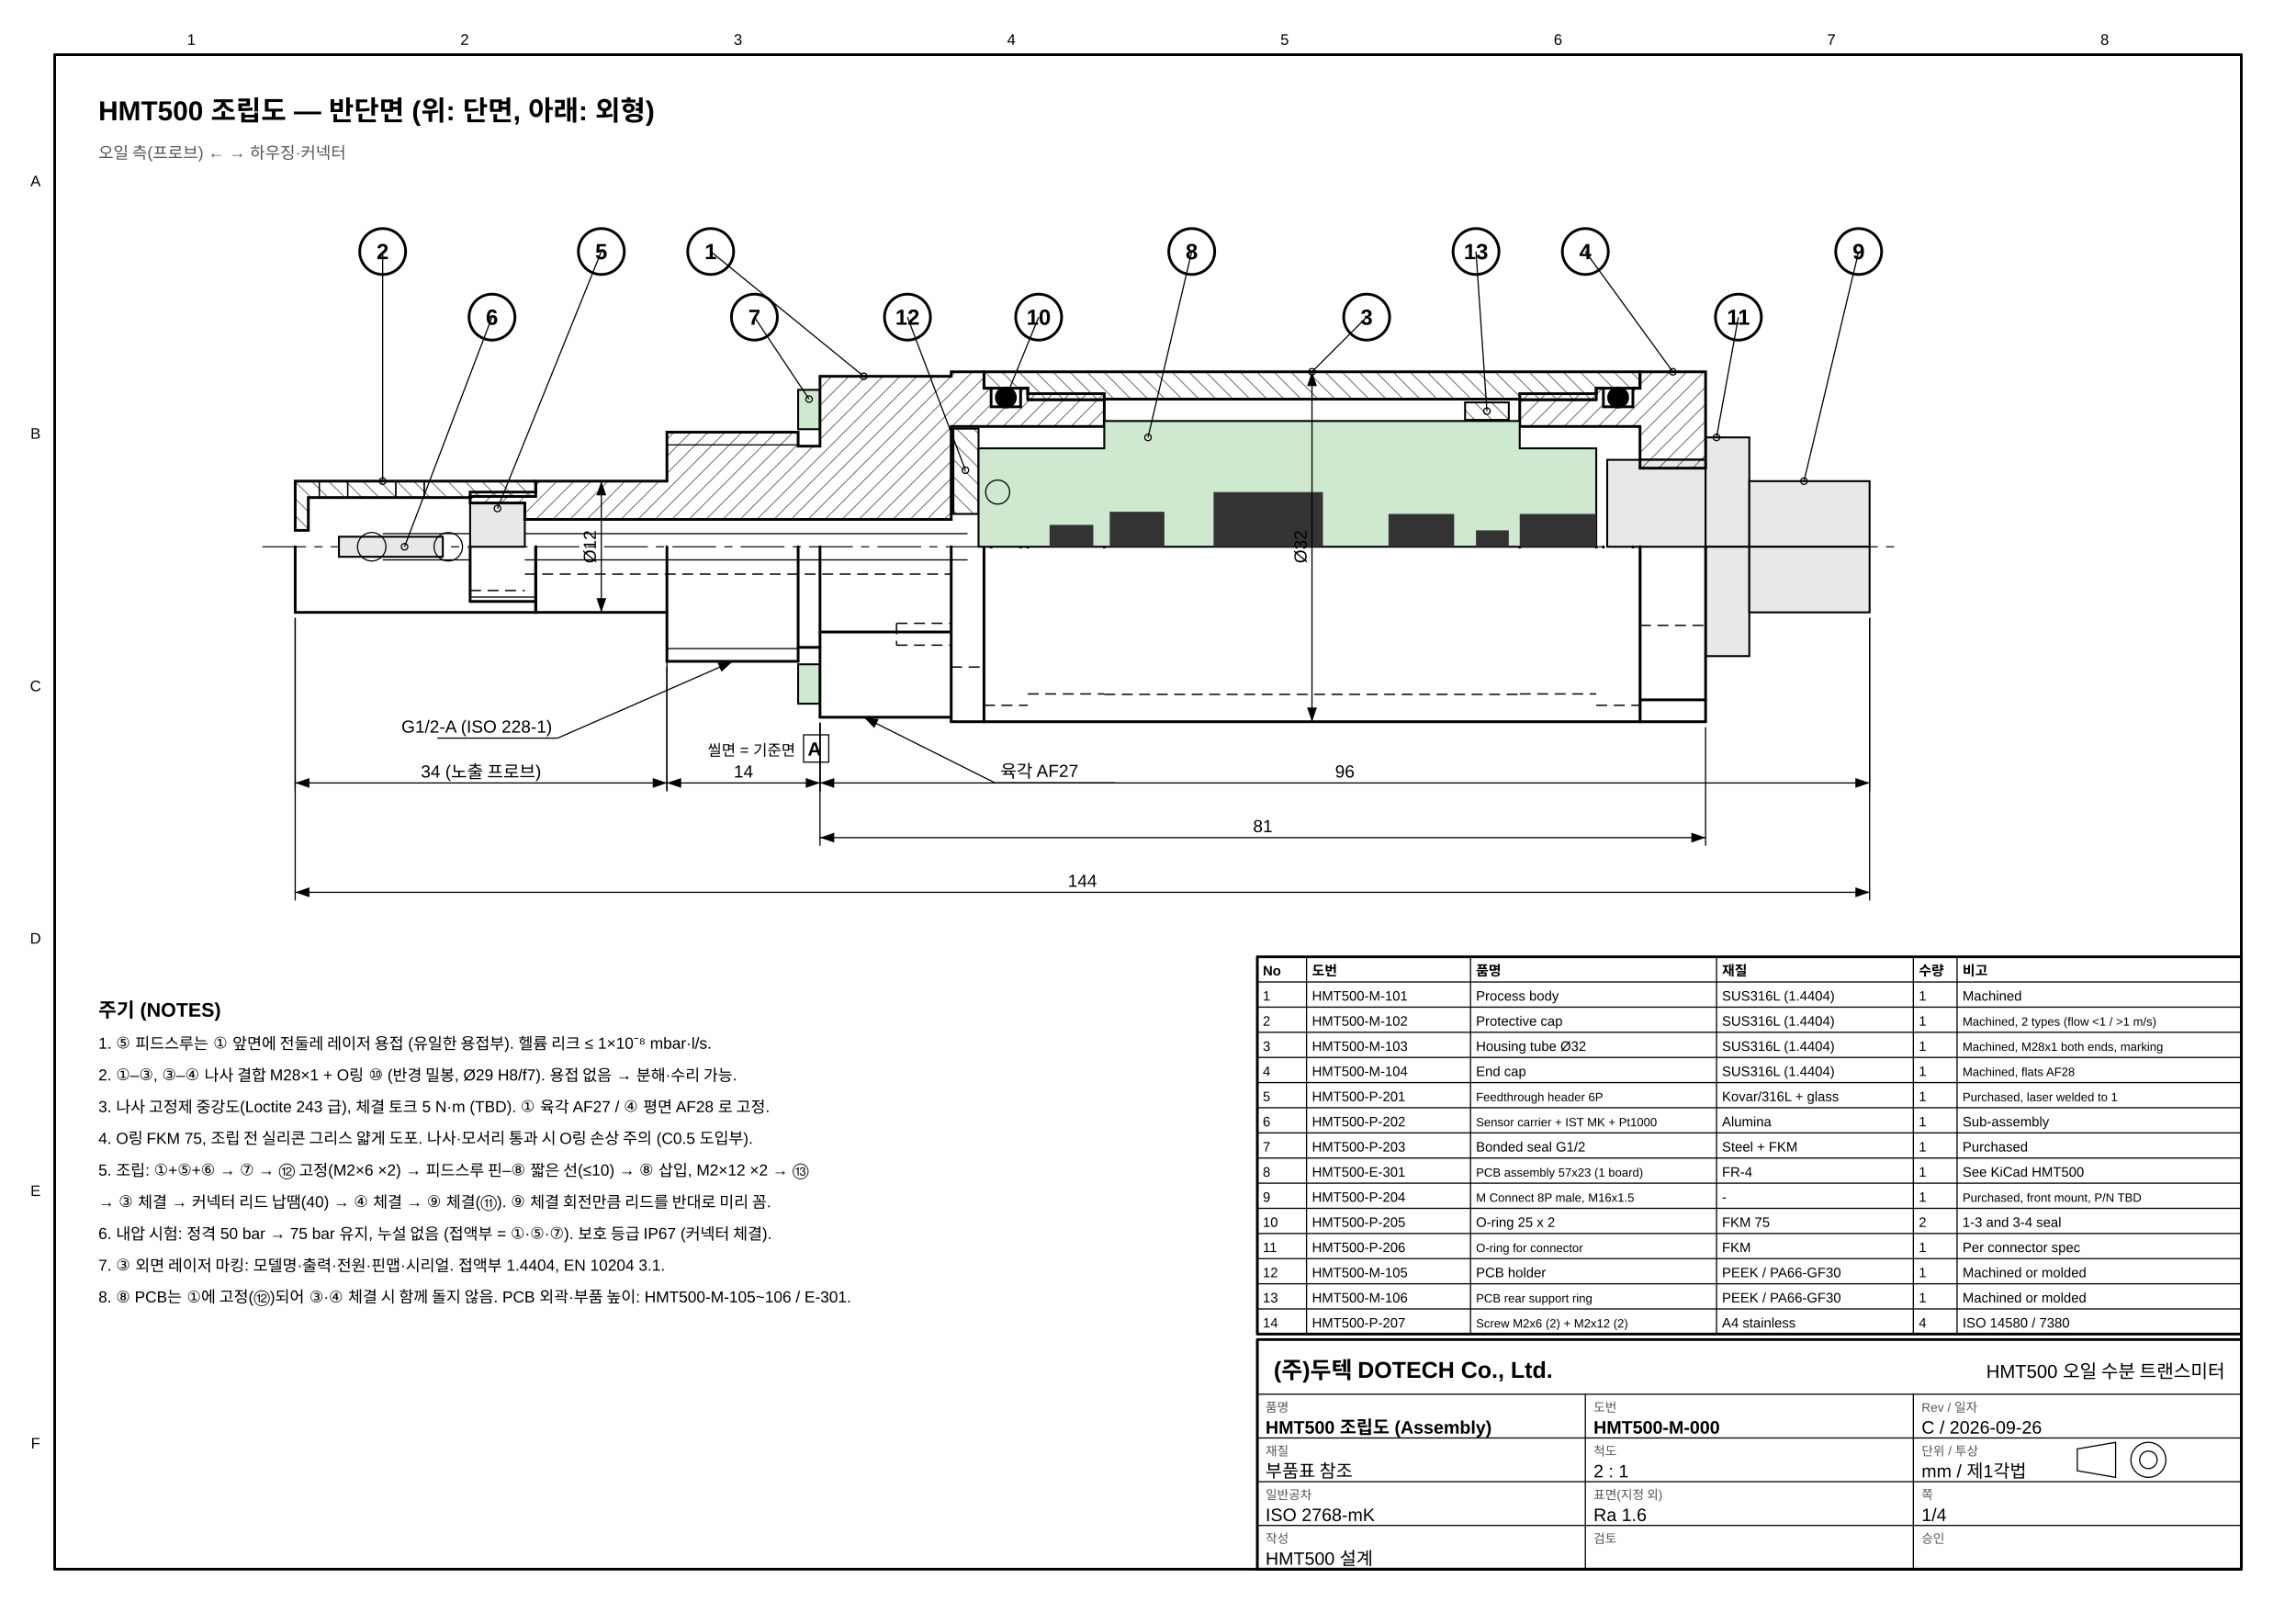
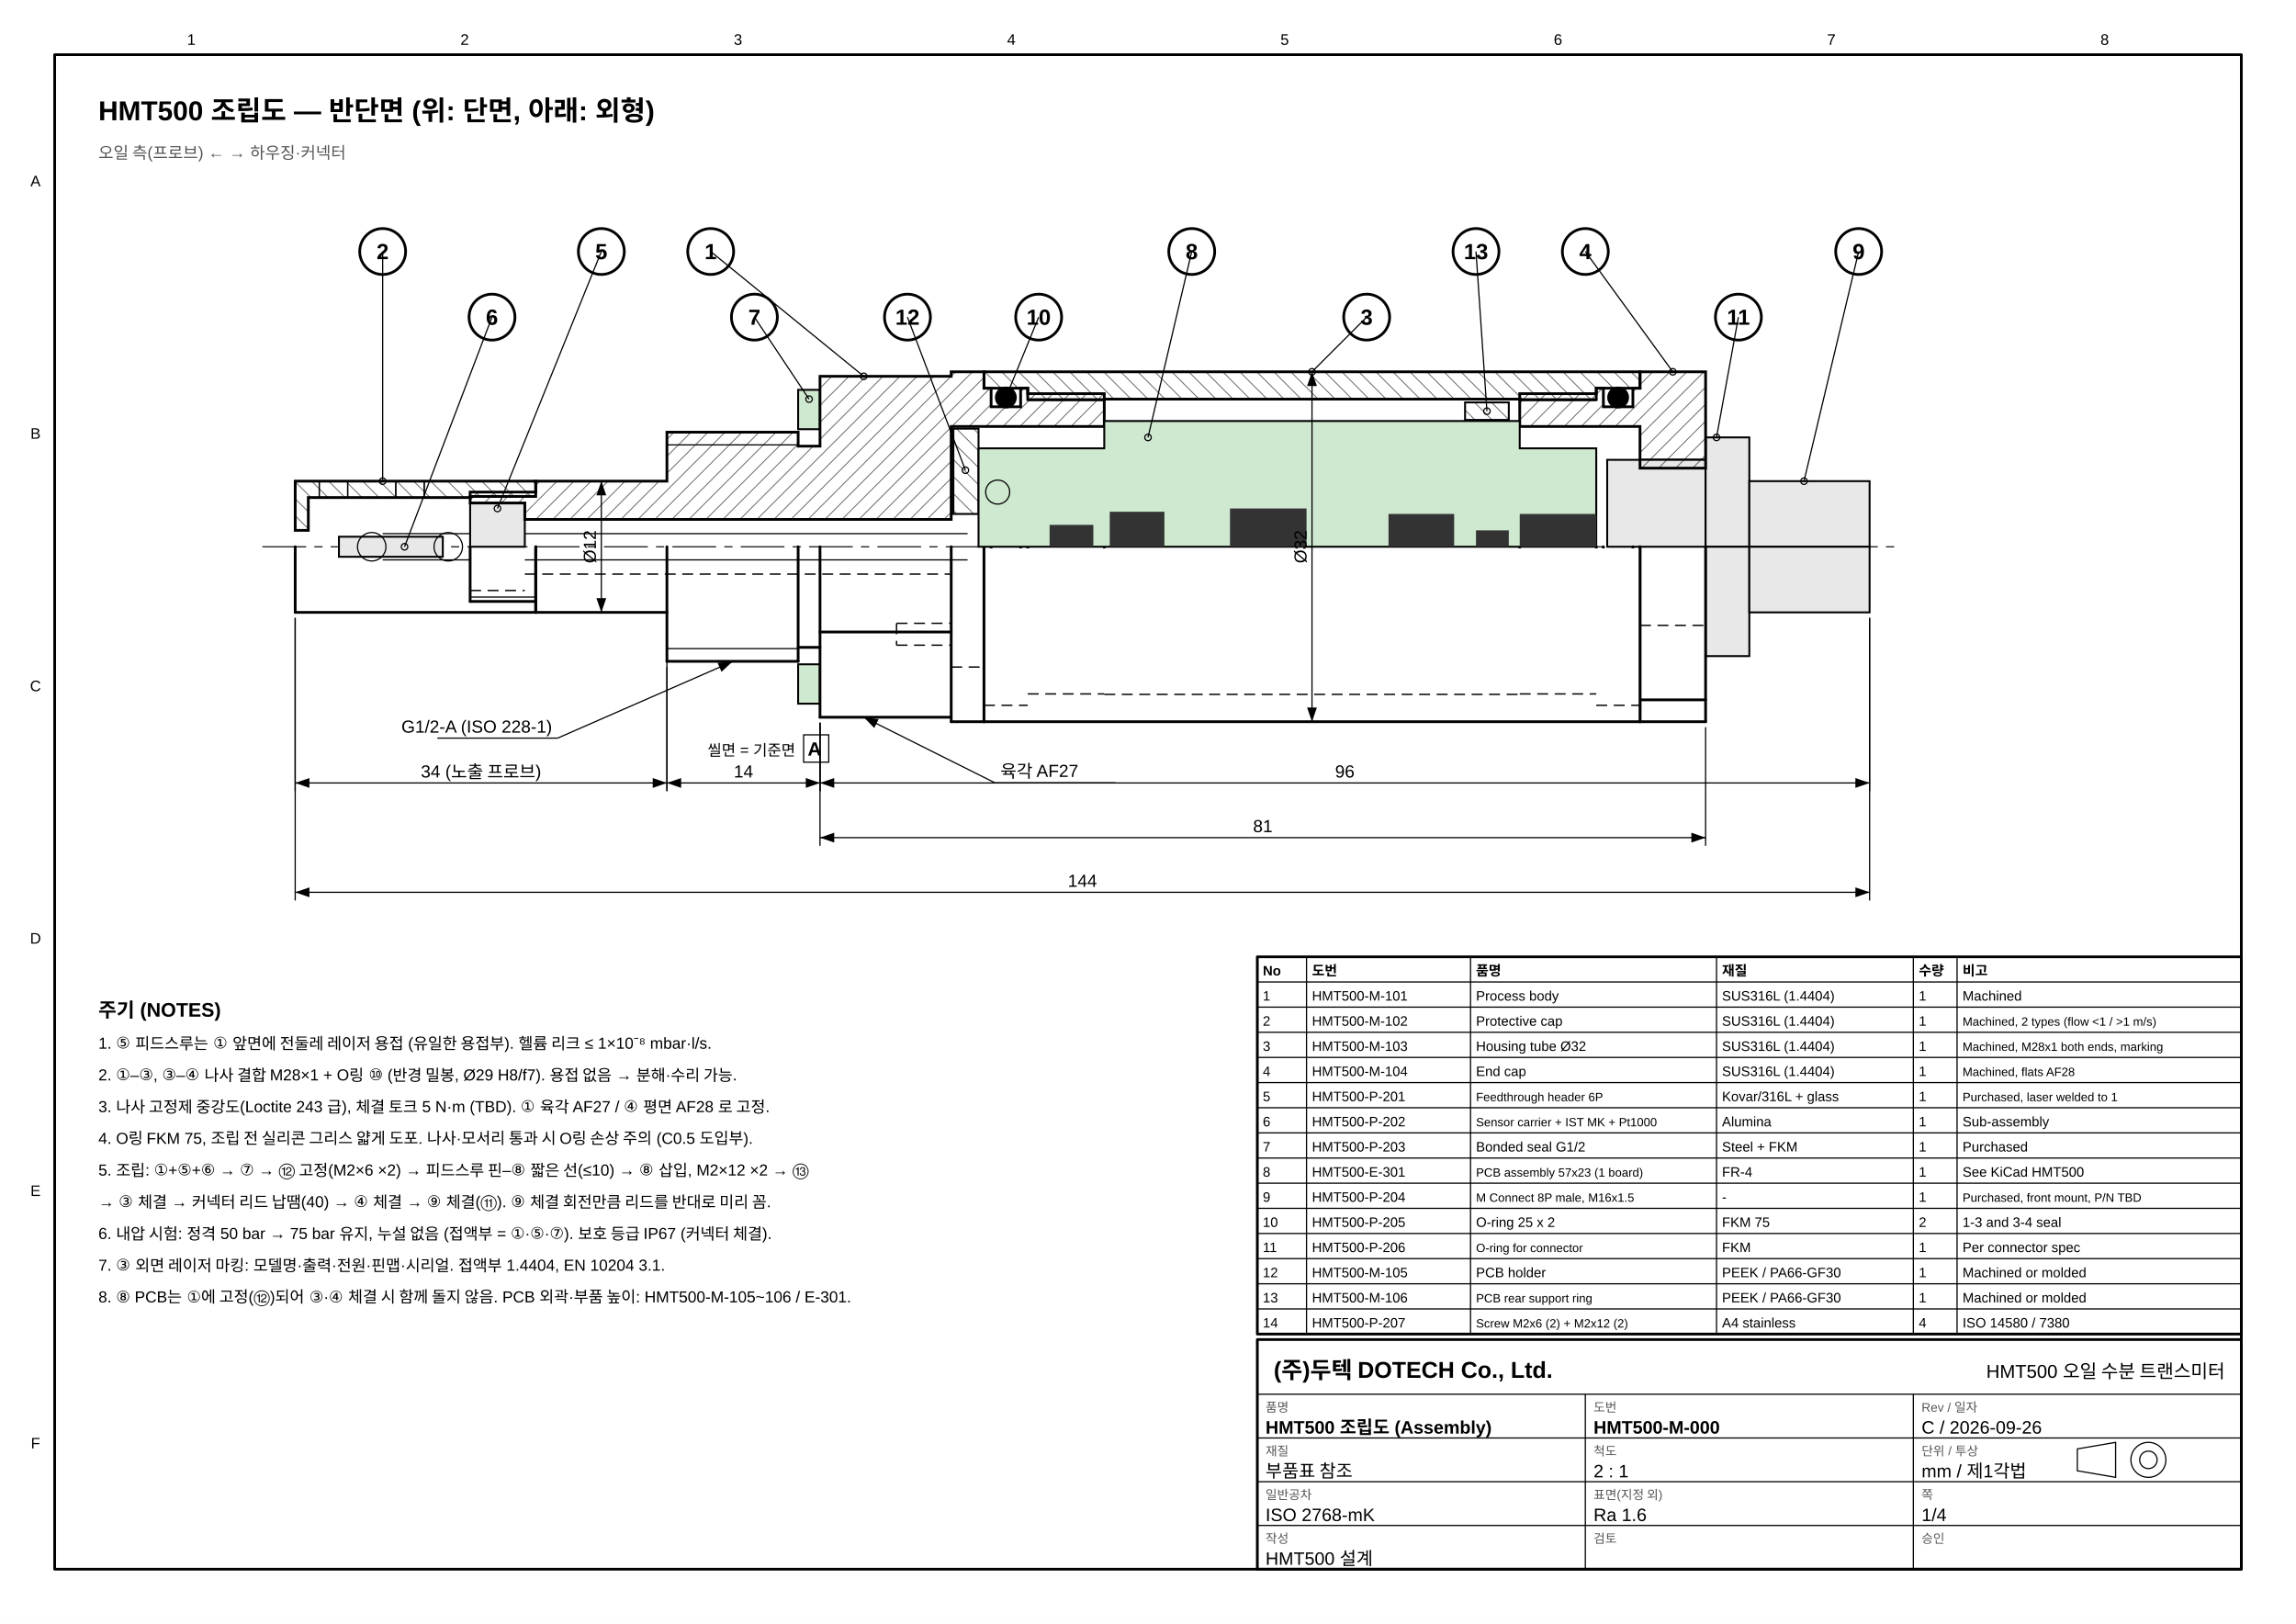
<svg xmlns="http://www.w3.org/2000/svg" width="420.0mm" height="297.0mm" viewBox="0 0 420.0 297.0">
  <rect width="420.0" height="297.0" fill="#fff" />
  <style>
 .thick{stroke:#000;stroke-width:0.5;fill:none;stroke-linecap:round;stroke-linejoin:round}
 .thin{stroke:#000;stroke-width:0.22;fill:none}
 .center{stroke:#000;stroke-width:0.2;stroke-dasharray:8 1.5 1.5 1.5;fill:none}
 .hidden{stroke:#000;stroke-width:0.25;stroke-dasharray:2 1.2;fill:none}
 .hatchfill{stroke:#000;stroke-width:0.5;fill:url(#hatch)}
 .hatchfill2{stroke:#000;stroke-width:0.5;fill:url(#hatch2)}
 .part2{stroke:#000;stroke-width:0.35;fill:url(#hatch2)}
 .buy{stroke:#000;stroke-width:0.35;fill:#e8e8e8}
 .green{stroke:#000;stroke-width:0.35;fill:#cfe8d0}
 .arrow{fill:#000;stroke:none}
 .t{font-family:'Noto Sans KR','NanumGothic','Malgun Gothic',Arial,sans-serif;fill:#000}
 .muted{fill:#555}
</style>
  <defs>
    <pattern id="hatch" width="2.2" height="2.2" patternUnits="userSpaceOnUse" patternTransform="rotate(45)">
      <line x1="0" y1="0" x2="0" y2="2.2" stroke="#000" stroke-width="0.18" />
    </pattern>
    <pattern id="hatch2" width="2.2" height="2.2" patternUnits="userSpaceOnUse" patternTransform="rotate(-45)">
      <line x1="0" y1="0" x2="0" y2="2.2" stroke="#000" stroke-width="0.18" />
    </pattern>
  </defs>
  <line x1="48.000" y1="100.000" x2="348.000" y2="100.000" class="center" />
  <rect x="146.000" y="71.300" width="4.000" height="7.200" class="green" />
  <rect x="146.000" y="121.500" width="4.000" height="7.200" class="green" />
  <rect x="86.000" y="92.000" width="10.000" height="8.000" class="buy" />
  <rect x="62.000" y="98.165" width="19.000" height="3.670" class="buy" />
  <line x1="70.000" y1="97.600" x2="86.000" y2="97.600" class="thin" />
  <line x1="96.000" y1="97.600" x2="177.000" y2="97.600" class="thin" />
  <line x1="70.000" y1="102.400" x2="86.000" y2="102.400" class="thin" />
  <line x1="96.000" y1="102.400" x2="177.000" y2="102.400" class="thin" />
  <rect x="294.000" y="84.100" width="18.000" height="15.900" class="buy" />
  <rect x="312.000" y="80.000" width="8.000" height="20.000" class="buy" />
  <rect x="312.000" y="100.000" width="8.000" height="20.000" class="buy" />
  <rect x="320.000" y="88.000" width="22.000" height="12.000" class="buy" />
  <rect x="320.000" y="100.000" width="22.000" height="12.000" class="buy" />
  <polygon points="86.000,90.000 98.000,90.000 98.000,88.000 122.000,88.000 122.000,79.045 146.000,79.045 146.000,81.600 150.000,81.600 150.000,68.823 174.000,68.823 174.000,68.000 180.000,68.000 180.000,71.000 181.300,71.000 181.300,74.400 186.700,74.400 186.700,71.000 188.000,71.000 188.000,72.000 202.000,72.000 202.000,78.000 174.000,78.000 174.000,95.000 96.000,95.000 96.000,92.000 86.000,92.000" class="hatchfill" />
  <line x1="86.000" y1="110.000" x2="98.000" y2="110.000" class="thick" />
  <line x1="86.000" y1="100.000" x2="86.000" y2="110.000" class="thick" />
  <line x1="98.000" y1="112.000" x2="122.000" y2="112.000" class="thick" />
  <line x1="98.000" y1="100.000" x2="98.000" y2="112.000" class="thick" />
  <line x1="122.000" y1="120.955" x2="146.000" y2="120.955" class="thick" />
  <line x1="122.000" y1="100.000" x2="122.000" y2="120.955" class="thick" />
  <line x1="146.000" y1="118.400" x2="150.000" y2="118.400" class="thick" />
  <line x1="146.000" y1="100.000" x2="146.000" y2="120.955" class="thick" />
  <line x1="150.000" y1="131.177" x2="174.000" y2="131.177" class="thick" />
  <line x1="150.000" y1="100.000" x2="150.000" y2="131.177" class="thick" />
  <line x1="174.000" y1="132.000" x2="180.000" y2="132.000" class="thick" />
  <line x1="174.000" y1="100.000" x2="174.000" y2="132.000" class="thick" />
  <line x1="180.000" y1="129.000" x2="181.300" y2="129.000" class="thick" />
  <line x1="180.000" y1="100.000" x2="180.000" y2="132.000" class="thick" />
  <line x1="181.300" y1="125.600" x2="186.700" y2="125.600" class="thick" />
  <line x1="181.300" y1="100.000" x2="181.300" y2="129.000" class="thick" />
  <line x1="186.700" y1="129.000" x2="188.000" y2="129.000" class="thick" />
  <line x1="186.700" y1="100.000" x2="186.700" y2="129.000" class="thick" />
  <line x1="188.000" y1="128.000" x2="202.000" y2="128.000" class="thick" />
  <line x1="188.000" y1="100.000" x2="188.000" y2="129.000" class="thick" />
  <line x1="202.000" y1="100.000" x2="202.000" y2="128.000" class="thick" />
  <line x1="150.000" y1="115.588" x2="174.000" y2="115.588" class="thick" />
  <line x1="122.000" y1="118.631" x2="146.000" y2="118.631" class="thin" />
  <line x1="122.000" y1="81.369" x2="146.000" y2="81.369" class="thin" />
  <line x1="86.000" y1="109.200" x2="98.000" y2="109.200" class="thin" />
  <line x1="86.000" y1="90.800" x2="98.000" y2="90.800" class="thin" />
  <line x1="188.000" y1="126.757" x2="202.000" y2="126.757" class="thin" />
  <line x1="188.000" y1="73.243" x2="202.000" y2="73.243" class="thin" />
  <line x1="86.000" y1="108.000" x2="96.000" y2="108.000" class="hidden" />
  <line x1="96.000" y1="105.000" x2="174.000" y2="105.000" class="hidden" />
  <line x1="174.000" y1="122.000" x2="202.000" y2="122.000" class="hidden" />
  <line x1="164.000" y1="114.000" x2="174.000" y2="114.000" class="hidden" />
  <line x1="164.000" y1="118.000" x2="174.000" y2="118.000" class="hidden" />
  <line x1="164.000" y1="114.000" x2="164.000" y2="118.000" class="hidden" />
  <polygon points="54.000,88.000 98.000,88.000 98.000,90.800 86.000,90.800 86.000,91.000 56.400,91.000 56.400,97.000 54.000,97.000" class="hatchfill2" />
  <line x1="54.000" y1="112.000" x2="98.000" y2="112.000" class="thick" />
  <line x1="54.000" y1="100.000" x2="54.000" y2="112.000" class="thick" />
  <line x1="98.000" y1="100.000" x2="98.000" y2="112.000" class="thick" />
  <line x1="86.000" y1="90.000" x2="98.000" y2="90.000" class="thin" />
  <rect x="58.400" y="88.000" width="5.200" height="3.000" fill="#fff" class="thin" />
  <rect x="58.400" y="88.000" width="5.200" height="3.000" fill="#fff" class="thin" />
  <circle cx="68.000" cy="100.000" r="2.600" class="thin" fill="none" />
  <rect x="72.400" y="88.000" width="5.200" height="3.000" fill="#fff" class="thin" />
  <rect x="72.400" y="88.000" width="5.200" height="3.000" fill="#fff" class="thin" />
  <circle cx="82.000" cy="100.000" r="2.600" class="thin" fill="none" />
  <polygon points="278.000,72.000 292.000,72.000 292.000,71.000 293.300,71.000 293.300,74.400 298.700,74.400 298.700,71.000 300.000,71.000 300.000,68.000 312.000,68.000 312.000,85.624 300.000,85.624 300.000,78.000 278.000,78.000" class="hatchfill" />
  <line x1="278.000" y1="128.000" x2="292.000" y2="128.000" class="thick" />
  <line x1="278.000" y1="100.000" x2="278.000" y2="128.000" class="thick" />
  <line x1="292.000" y1="129.000" x2="293.300" y2="129.000" class="thick" />
  <line x1="292.000" y1="100.000" x2="292.000" y2="129.000" class="thick" />
  <line x1="293.300" y1="125.600" x2="298.700" y2="125.600" class="thick" />
  <line x1="293.300" y1="100.000" x2="293.300" y2="129.000" class="thick" />
  <line x1="298.700" y1="129.000" x2="300.000" y2="129.000" class="thick" />
  <line x1="298.700" y1="100.000" x2="298.700" y2="129.000" class="thick" />
  <line x1="300.000" y1="132.000" x2="312.000" y2="132.000" class="thick" />
  <line x1="300.000" y1="100.000" x2="300.000" y2="132.000" class="thick" />
  <line x1="312.000" y1="100.000" x2="312.000" y2="132.000" class="thick" />
  <line x1="278.000" y1="126.757" x2="292.000" y2="126.757" class="thin" />
  <line x1="278.000" y1="73.243" x2="292.000" y2="73.243" class="thin" />
  <line x1="300.000" y1="84.000" x2="312.000" y2="84.000" class="thin" />
  <line x1="300.000" y1="128.000" x2="312.000" y2="128.000" class="thick" />
  <line x1="278.000" y1="122.000" x2="300.000" y2="122.000" class="hidden" />
  <line x1="300.000" y1="114.376" x2="312.000" y2="114.376" class="hidden" />
  <rect x="180.000" y="100.300" width="120.000" height="32.000" fill="#fff" stroke="none" />
  <polygon points="180.000,68.000 300.000,68.000 300.000,71.000 292.000,71.000 292.000,73.083 278.000,73.083 278.000,73.000 202.000,73.000 202.000,73.083 188.000,73.083 188.000,71.000 180.000,71.000" class="hatchfill2" />
  <line x1="180.000" y1="132.000" x2="300.000" y2="132.000" class="thick" />
  <line x1="180.000" y1="100.000" x2="180.000" y2="132.000" class="thick" />
  <line x1="300.000" y1="100.000" x2="300.000" y2="132.000" class="thick" />
  <line x1="188.000" y1="72.000" x2="202.000" y2="72.000" class="thin" />
  <line x1="278.000" y1="72.000" x2="292.000" y2="72.000" class="thin" />
  <line x1="180.000" y1="129.000" x2="188.000" y2="129.000" class="hidden" />
  <line x1="188.000" y1="126.917" x2="202.000" y2="126.917" class="hidden" />
  <line x1="202.000" y1="127.000" x2="278.000" y2="127.000" class="hidden" />
  <line x1="278.000" y1="126.917" x2="292.000" y2="126.917" class="hidden" />
  <line x1="292.000" y1="129.000" x2="300.000" y2="129.000" class="hidden" />
  <circle cx="184.000" cy="72.700" r="2.000" style="fill:#000;stroke:none" />
  <circle cx="296.000" cy="72.700" r="2.000" style="fill:#000;stroke:none" />
  <polygon points="174.400,78.400 179.000,78.400 179.000,94.000 174.400,94.000" class="part2" />
  <polygon points="268.000,73.600 276.000,73.600 276.000,76.800 268.000,76.800" class="part2" />
  <polygon points="179.000,100.000 179.000,82.000 202.000,82.000 202.000,77.000 278.000,77.000 278.000,82.000 292.000,82.000 292.000,100.000" class="green" />
  <rect x="192.000" y="96.000" width="8.000" height="4.000" fill="#333" stroke="none" />
  <rect x="203.000" y="93.600" width="10.000" height="6.400" fill="#333" stroke="none" />
-   <rect x="222.000" y="90.000" width="20.000" height="10.000" fill="#333" stroke="none" />
+   <rect x="225.000" y="93.000" width="14.000" height="7.000" fill="#333" stroke="none" />
  <rect x="254.000" y="94.000" width="12.000" height="6.000" fill="#333" stroke="none" />
  <rect x="270.000" y="97.000" width="6.000" height="3.000" fill="#333" stroke="none" />
  <rect x="278.000" y="94.000" width="14.000" height="6.000" fill="#333" stroke="none" />
  <circle cx="182.500" cy="90.000" r="2.200" class="thin" fill="#fff" />
  <line x1="70.000" y1="88.000" x2="70.000" y2="46.000" class="thin" />
  <circle cx="70.000" cy="88.000" r="0.600" class="thin" fill="#000" />
  <circle cx="70.000" cy="46.000" r="4.200" class="thick" fill="#fff" />
  <text x="70.000" y="47.400" font-size="4.0" text-anchor="middle" font-weight="700" class="t ">2</text>
  <line x1="74.000" y1="100.000" x2="90.000" y2="58.000" class="thin" />
  <circle cx="74.000" cy="100.000" r="0.600" class="thin" fill="#000" />
  <circle cx="90.000" cy="58.000" r="4.200" class="thick" fill="#fff" />
  <text x="90.000" y="59.400" font-size="4.0" text-anchor="middle" font-weight="700" class="t ">6</text>
  <line x1="91.000" y1="93.000" x2="110.000" y2="46.000" class="thin" />
  <circle cx="91.000" cy="93.000" r="0.600" class="thin" fill="#000" />
  <circle cx="110.000" cy="46.000" r="4.200" class="thick" fill="#fff" />
  <text x="110.000" y="47.400" font-size="4.0" text-anchor="middle" font-weight="700" class="t ">5</text>
  <line x1="148.000" y1="73.000" x2="138.000" y2="58.000" class="thin" />
  <circle cx="148.000" cy="73.000" r="0.600" class="thin" fill="#000" />
  <circle cx="138.000" cy="58.000" r="4.200" class="thick" fill="#fff" />
  <text x="138.000" y="59.400" font-size="4.0" text-anchor="middle" font-weight="700" class="t ">7</text>
  <line x1="158.000" y1="68.823" x2="130.000" y2="46.000" class="thin" />
  <circle cx="158.000" cy="68.823" r="0.600" class="thin" fill="#000" />
  <circle cx="130.000" cy="46.000" r="4.200" class="thick" fill="#fff" />
  <text x="130.000" y="47.400" font-size="4.0" text-anchor="middle" font-weight="700" class="t ">1</text>
  <line x1="184.000" y1="72.700" x2="190.000" y2="58.000" class="thin" />
  <circle cx="184.000" cy="72.700" r="0.600" class="thin" fill="#000" />
  <circle cx="190.000" cy="58.000" r="4.200" class="thick" fill="#fff" />
  <text x="190.000" y="59.400" font-size="4.0" text-anchor="middle" font-weight="700" class="t ">10</text>
  <line x1="176.600" y1="86.000" x2="166.000" y2="58.000" class="thin" />
  <circle cx="176.600" cy="86.000" r="0.600" class="thin" fill="#000" />
  <circle cx="166.000" cy="58.000" r="4.200" class="thick" fill="#fff" />
  <text x="166.000" y="59.400" font-size="4.0" text-anchor="middle" font-weight="700" class="t ">12</text>
  <line x1="210.000" y1="80.000" x2="218.000" y2="46.000" class="thin" />
  <circle cx="210.000" cy="80.000" r="0.600" class="thin" fill="#000" />
  <circle cx="218.000" cy="46.000" r="4.200" class="thick" fill="#fff" />
  <text x="218.000" y="47.400" font-size="4.0" text-anchor="middle" font-weight="700" class="t ">8</text>
  <line x1="240.000" y1="68.000" x2="250.000" y2="58.000" class="thin" />
  <circle cx="240.000" cy="68.000" r="0.600" class="thin" fill="#000" />
  <circle cx="250.000" cy="58.000" r="4.200" class="thick" fill="#fff" />
  <text x="250.000" y="59.400" font-size="4.0" text-anchor="middle" font-weight="700" class="t ">3</text>
  <line x1="272.000" y1="75.200" x2="270.000" y2="46.000" class="thin" />
  <circle cx="272.000" cy="75.200" r="0.600" class="thin" fill="#000" />
  <circle cx="270.000" cy="46.000" r="4.200" class="thick" fill="#fff" />
  <text x="270.000" y="47.400" font-size="4.0" text-anchor="middle" font-weight="700" class="t ">13</text>
  <line x1="306.000" y1="68.000" x2="290.000" y2="46.000" class="thin" />
  <circle cx="306.000" cy="68.000" r="0.600" class="thin" fill="#000" />
  <circle cx="290.000" cy="46.000" r="4.200" class="thick" fill="#fff" />
  <text x="290.000" y="47.400" font-size="4.0" text-anchor="middle" font-weight="700" class="t ">4</text>
  <line x1="314.000" y1="80.000" x2="318.000" y2="58.000" class="thin" />
  <circle cx="314.000" cy="80.000" r="0.600" class="thin" fill="#000" />
  <circle cx="318.000" cy="58.000" r="4.200" class="thick" fill="#fff" />
  <text x="318.000" y="59.400" font-size="4.0" text-anchor="middle" font-weight="700" class="t ">11</text>
  <line x1="330.000" y1="88.000" x2="340.000" y2="46.000" class="thin" />
  <circle cx="330.000" cy="88.000" r="0.600" class="thin" fill="#000" />
  <circle cx="340.000" cy="46.000" r="4.200" class="thick" fill="#fff" />
  <text x="340.000" y="47.400" font-size="4.0" text-anchor="middle" font-weight="700" class="t ">9</text>
  <line x1="54.000" y1="113.000" x2="54.000" y2="164.700" class="thin" />
  <line x1="342.000" y1="113.000" x2="342.000" y2="164.700" class="thin" />
  <line x1="54.000" y1="163.200" x2="342.000" y2="163.200" class="thin" />
  <polygon points="54.000,163.200 56.600,162.300 56.600,164.100" class="arrow" />
  <polygon points="342.000,163.200 339.400,164.100 339.400,162.300" class="arrow" />
  <text x="198.000" y="162.200" font-size="3.2" text-anchor="middle" class="t ">144</text>
  <line x1="54.000" y1="113.000" x2="54.000" y2="144.700" class="thin" />
  <line x1="122.000" y1="113.000" x2="122.000" y2="144.700" class="thin" />
  <line x1="54.000" y1="143.200" x2="122.000" y2="143.200" class="thin" />
  <polygon points="54.000,143.200 56.600,142.300 56.600,144.100" class="arrow" />
  <polygon points="122.000,143.200 119.400,144.100 119.400,142.300" class="arrow" />
  <text x="88.000" y="142.200" font-size="3.2" text-anchor="middle" class="t ">34  (노출 프로브)</text>
  <line x1="122.000" y1="122.000" x2="122.000" y2="144.700" class="thin" />
  <line x1="150.000" y1="132.177" x2="150.000" y2="144.700" class="thin" />
  <line x1="122.000" y1="143.200" x2="150.000" y2="143.200" class="thin" />
  <polygon points="122.000,143.200 124.600,142.300 124.600,144.100" class="arrow" />
  <polygon points="150.000,143.200 147.400,144.100 147.400,142.300" class="arrow" />
  <text x="136.000" y="142.200" font-size="3.2" text-anchor="middle" class="t ">14</text>
  <line x1="150.000" y1="132.177" x2="150.000" y2="154.700" class="thin" />
  <line x1="312.000" y1="133.000" x2="312.000" y2="154.700" class="thin" />
  <line x1="150.000" y1="153.200" x2="312.000" y2="153.200" class="thin" />
  <polygon points="150.000,153.200 152.600,152.300 152.600,154.100" class="arrow" />
  <polygon points="312.000,153.200 309.400,154.100 309.400,152.300" class="arrow" />
  <text x="231.000" y="152.200" font-size="3.2" text-anchor="middle" class="t ">81</text>
  <line x1="150.000" y1="132.177" x2="150.000" y2="144.700" class="thin" />
  <line x1="342.000" y1="113.000" x2="342.000" y2="144.700" class="thin" />
  <line x1="150.000" y1="143.200" x2="342.000" y2="143.200" class="thin" />
  <polygon points="150.000,143.200 152.600,142.300 152.600,144.100" class="arrow" />
  <polygon points="342.000,143.200 339.400,144.100 339.400,142.300" class="arrow" />
  <text x="246.000" y="142.200" font-size="3.2" text-anchor="middle" class="t ">96</text>
  <line x1="239.000" y1="68.000" x2="238.500" y2="68.000" class="thin" />
  <line x1="239.000" y1="132.000" x2="238.500" y2="132.000" class="thin" />
  <line x1="240.000" y1="68.000" x2="240.000" y2="132.000" class="thin" />
  <polygon points="240.000,68.000 240.900,70.600 239.100,70.600" class="arrow" />
  <polygon points="240.000,132.000 239.100,129.400 240.900,129.400" class="arrow" />
  <text x="239.000" y="100.000" font-size="3.2" text-anchor="middle" transform="rotate(-90 239.000 100.000)" class="t ">Ø32</text>
  <line x1="109.000" y1="88.000" x2="108.500" y2="88.000" class="thin" />
  <line x1="109.000" y1="112.000" x2="108.500" y2="112.000" class="thin" />
  <line x1="110.000" y1="88.000" x2="110.000" y2="112.000" class="thin" />
  <polygon points="110.000,88.000 110.900,90.600 109.100,90.600" class="arrow" />
  <polygon points="110.000,112.000 109.100,109.400 110.900,109.400" class="arrow" />
  <text x="109.000" y="100.000" font-size="3.2" text-anchor="middle" transform="rotate(-90 109.000 100.000)" class="t ">Ø12</text>
  <line x1="134.000" y1="121.000" x2="102.000" y2="135.000" class="thin" />
  <polygon points="134.000,121.000 131.979,122.867 131.257,121.218" class="arrow" />
  <line x1="102.000" y1="135.000" x2="80.000" y2="135.000" class="thin" />
  <text x="101.000" y="134.000" font-size="3.2" text-anchor="end" class="t ">G1/2-A (ISO 228-1)</text>
  <line x1="158.000" y1="131.177" x2="182.000" y2="143.177" class="thin" />
  <polygon points="158.000,131.177 160.728,131.535 159.923,133.145" class="arrow" />
  <line x1="182.000" y1="143.177" x2="204.000" y2="143.177" class="thin" />
  <text x="183.000" y="142.177" font-size="3.2" text-anchor="start" class="t ">육각 AF27</text>
  <text x="149.000" y="138.200" font-size="3.5" text-anchor="middle" font-weight="700" class="t ">A</text>
  <rect x="147.00" y="134.40" width="4.6" height="5" class="thin" fill="none" />
  <text x="145.500" y="138.200" font-size="2.8" text-anchor="end" class="t ">씰면 = 기준면</text>
  <rect x="230.0" y="175" width="180" height="69.0" class="thick" fill="#fff" />
  <text x="231.000" y="178.400" font-size="2.5" text-anchor="start" font-weight="700" class="t ">No</text>
  <text x="240.000" y="178.400" font-size="2.5" text-anchor="start" font-weight="700" class="t ">도번</text>
  <line x1="239.000" y1="175.000" x2="239.000" y2="244.000" class="thin" />
  <text x="270.000" y="178.400" font-size="2.5" text-anchor="start" font-weight="700" class="t ">품명</text>
  <line x1="269.000" y1="175.000" x2="269.000" y2="244.000" class="thin" />
  <text x="315.000" y="178.400" font-size="2.5" text-anchor="start" font-weight="700" class="t ">재질</text>
  <line x1="314.000" y1="175.000" x2="314.000" y2="244.000" class="thin" />
  <text x="351.000" y="178.400" font-size="2.5" text-anchor="start" font-weight="700" class="t ">수량</text>
  <line x1="350.000" y1="175.000" x2="350.000" y2="244.000" class="thin" />
  <text x="359.000" y="178.400" font-size="2.5" text-anchor="start" font-weight="700" class="t ">비고</text>
  <line x1="358.000" y1="175.000" x2="358.000" y2="244.000" class="thin" />
  <line x1="230.000" y1="179.600" x2="410.000" y2="179.600" class="thin" />
  <text x="231.000" y="183.000" font-size="2.5" text-anchor="start" class="t ">1</text>
  <text x="240.000" y="183.000" font-size="2.5" text-anchor="start" class="t ">HMT500-M-101</text>
  <text x="270.000" y="183.000" font-size="2.5" text-anchor="start" class="t ">Process body</text>
  <text x="315.000" y="183.000" font-size="2.5" text-anchor="start" class="t ">SUS316L (1.4404)</text>
  <text x="351.000" y="183.000" font-size="2.5" text-anchor="start" class="t ">1</text>
  <text x="359.000" y="183.000" font-size="2.5" text-anchor="start" class="t ">Machined</text>
  <line x1="230.000" y1="184.200" x2="410.000" y2="184.200" class="thin" />
  <text x="231.000" y="187.600" font-size="2.5" text-anchor="start" class="t ">2</text>
  <text x="240.000" y="187.600" font-size="2.5" text-anchor="start" class="t ">HMT500-M-102</text>
  <text x="270.000" y="187.600" font-size="2.5" text-anchor="start" class="t ">Protective cap</text>
  <text x="315.000" y="187.600" font-size="2.5" text-anchor="start" class="t ">SUS316L (1.4404)</text>
  <text x="351.000" y="187.600" font-size="2.5" text-anchor="start" class="t ">1</text>
  <text x="359.000" y="187.600" font-size="2.2" text-anchor="start" class="t ">Machined, 2 types (flow &lt;1 / &gt;1 m/s)</text>
  <line x1="230.000" y1="188.800" x2="410.000" y2="188.800" class="thin" />
  <text x="231.000" y="192.200" font-size="2.5" text-anchor="start" class="t ">3</text>
  <text x="240.000" y="192.200" font-size="2.5" text-anchor="start" class="t ">HMT500-M-103</text>
  <text x="270.000" y="192.200" font-size="2.5" text-anchor="start" class="t ">Housing tube Ø32</text>
  <text x="315.000" y="192.200" font-size="2.5" text-anchor="start" class="t ">SUS316L (1.4404)</text>
  <text x="351.000" y="192.200" font-size="2.5" text-anchor="start" class="t ">1</text>
  <text x="359.000" y="192.200" font-size="2.2" text-anchor="start" class="t ">Machined, M28x1 both ends, marking</text>
  <line x1="230.000" y1="193.400" x2="410.000" y2="193.400" class="thin" />
  <text x="231.000" y="196.800" font-size="2.5" text-anchor="start" class="t ">4</text>
  <text x="240.000" y="196.800" font-size="2.5" text-anchor="start" class="t ">HMT500-M-104</text>
  <text x="270.000" y="196.800" font-size="2.5" text-anchor="start" class="t ">End cap</text>
  <text x="315.000" y="196.800" font-size="2.5" text-anchor="start" class="t ">SUS316L (1.4404)</text>
  <text x="351.000" y="196.800" font-size="2.5" text-anchor="start" class="t ">1</text>
  <text x="359.000" y="196.800" font-size="2.2" text-anchor="start" class="t ">Machined, flats AF28</text>
  <line x1="230.000" y1="198.000" x2="410.000" y2="198.000" class="thin" />
  <text x="231.000" y="201.400" font-size="2.5" text-anchor="start" class="t ">5</text>
  <text x="240.000" y="201.400" font-size="2.5" text-anchor="start" class="t ">HMT500-P-201</text>
  <text x="270.000" y="201.400" font-size="2.2" text-anchor="start" class="t ">Feedthrough header 6P</text>
  <text x="315.000" y="201.400" font-size="2.5" text-anchor="start" class="t ">Kovar/316L + glass</text>
  <text x="351.000" y="201.400" font-size="2.5" text-anchor="start" class="t ">1</text>
  <text x="359.000" y="201.400" font-size="2.2" text-anchor="start" class="t ">Purchased, laser welded to 1</text>
  <line x1="230.000" y1="202.600" x2="410.000" y2="202.600" class="thin" />
  <text x="231.000" y="206.000" font-size="2.5" text-anchor="start" class="t ">6</text>
  <text x="240.000" y="206.000" font-size="2.5" text-anchor="start" class="t ">HMT500-P-202</text>
  <text x="270.000" y="206.000" font-size="2.2" text-anchor="start" class="t ">Sensor carrier + IST MK + Pt1000</text>
  <text x="315.000" y="206.000" font-size="2.5" text-anchor="start" class="t ">Alumina</text>
  <text x="351.000" y="206.000" font-size="2.5" text-anchor="start" class="t ">1</text>
  <text x="359.000" y="206.000" font-size="2.5" text-anchor="start" class="t ">Sub-assembly</text>
  <line x1="230.000" y1="207.200" x2="410.000" y2="207.200" class="thin" />
  <text x="231.000" y="210.600" font-size="2.5" text-anchor="start" class="t ">7</text>
  <text x="240.000" y="210.600" font-size="2.5" text-anchor="start" class="t ">HMT500-P-203</text>
  <text x="270.000" y="210.600" font-size="2.5" text-anchor="start" class="t ">Bonded seal G1/2</text>
  <text x="315.000" y="210.600" font-size="2.5" text-anchor="start" class="t ">Steel + FKM</text>
  <text x="351.000" y="210.600" font-size="2.5" text-anchor="start" class="t ">1</text>
  <text x="359.000" y="210.600" font-size="2.5" text-anchor="start" class="t ">Purchased</text>
  <line x1="230.000" y1="211.800" x2="410.000" y2="211.800" class="thin" />
  <text x="231.000" y="215.200" font-size="2.5" text-anchor="start" class="t ">8</text>
  <text x="240.000" y="215.200" font-size="2.5" text-anchor="start" class="t ">HMT500-E-301</text>
  <text x="270.000" y="215.200" font-size="2.2" text-anchor="start" class="t ">PCB assembly 57x23 (1 board)</text>
  <text x="315.000" y="215.200" font-size="2.5" text-anchor="start" class="t ">FR-4</text>
  <text x="351.000" y="215.200" font-size="2.5" text-anchor="start" class="t ">1</text>
  <text x="359.000" y="215.200" font-size="2.5" text-anchor="start" class="t ">See KiCad HMT500</text>
  <line x1="230.000" y1="216.400" x2="410.000" y2="216.400" class="thin" />
  <text x="231.000" y="219.800" font-size="2.5" text-anchor="start" class="t ">9</text>
  <text x="240.000" y="219.800" font-size="2.5" text-anchor="start" class="t ">HMT500-P-204</text>
  <text x="270.000" y="219.800" font-size="2.2" text-anchor="start" class="t ">M Connect 8P male, M16x1.5</text>
  <text x="315.000" y="219.800" font-size="2.5" text-anchor="start" class="t ">-</text>
  <text x="351.000" y="219.800" font-size="2.5" text-anchor="start" class="t ">1</text>
  <text x="359.000" y="219.800" font-size="2.2" text-anchor="start" class="t ">Purchased, front mount, P/N TBD</text>
  <line x1="230.000" y1="221.000" x2="410.000" y2="221.000" class="thin" />
  <text x="231.000" y="224.400" font-size="2.5" text-anchor="start" class="t ">10</text>
  <text x="240.000" y="224.400" font-size="2.5" text-anchor="start" class="t ">HMT500-P-205</text>
  <text x="270.000" y="224.400" font-size="2.5" text-anchor="start" class="t ">O-ring 25 x 2</text>
  <text x="315.000" y="224.400" font-size="2.5" text-anchor="start" class="t ">FKM 75</text>
  <text x="351.000" y="224.400" font-size="2.5" text-anchor="start" class="t ">2</text>
  <text x="359.000" y="224.400" font-size="2.5" text-anchor="start" class="t ">1-3 and 3-4 seal</text>
  <line x1="230.000" y1="225.600" x2="410.000" y2="225.600" class="thin" />
  <text x="231.000" y="229.000" font-size="2.5" text-anchor="start" class="t ">11</text>
  <text x="240.000" y="229.000" font-size="2.5" text-anchor="start" class="t ">HMT500-P-206</text>
  <text x="270.000" y="229.000" font-size="2.2" text-anchor="start" class="t ">O-ring for connector</text>
  <text x="315.000" y="229.000" font-size="2.5" text-anchor="start" class="t ">FKM</text>
  <text x="351.000" y="229.000" font-size="2.5" text-anchor="start" class="t ">1</text>
  <text x="359.000" y="229.000" font-size="2.5" text-anchor="start" class="t ">Per connector spec</text>
  <line x1="230.000" y1="230.200" x2="410.000" y2="230.200" class="thin" />
  <text x="231.000" y="233.600" font-size="2.5" text-anchor="start" class="t ">12</text>
  <text x="240.000" y="233.600" font-size="2.5" text-anchor="start" class="t ">HMT500-M-105</text>
  <text x="270.000" y="233.600" font-size="2.5" text-anchor="start" class="t ">PCB holder</text>
  <text x="315.000" y="233.600" font-size="2.5" text-anchor="start" class="t ">PEEK / PA66-GF30</text>
  <text x="351.000" y="233.600" font-size="2.5" text-anchor="start" class="t ">1</text>
  <text x="359.000" y="233.600" font-size="2.5" text-anchor="start" class="t ">Machined or molded</text>
  <line x1="230.000" y1="234.800" x2="410.000" y2="234.800" class="thin" />
  <text x="231.000" y="238.200" font-size="2.5" text-anchor="start" class="t ">13</text>
  <text x="240.000" y="238.200" font-size="2.5" text-anchor="start" class="t ">HMT500-M-106</text>
  <text x="270.000" y="238.200" font-size="2.2" text-anchor="start" class="t ">PCB rear support ring</text>
  <text x="315.000" y="238.200" font-size="2.5" text-anchor="start" class="t ">PEEK / PA66-GF30</text>
  <text x="351.000" y="238.200" font-size="2.5" text-anchor="start" class="t ">1</text>
  <text x="359.000" y="238.200" font-size="2.5" text-anchor="start" class="t ">Machined or molded</text>
  <line x1="230.000" y1="239.400" x2="410.000" y2="239.400" class="thin" />
  <text x="231.000" y="242.800" font-size="2.5" text-anchor="start" class="t ">14</text>
  <text x="240.000" y="242.800" font-size="2.5" text-anchor="start" class="t ">HMT500-P-207</text>
  <text x="270.000" y="242.800" font-size="2.2" text-anchor="start" class="t ">Screw M2x6 (2) + M2x12 (2)</text>
  <text x="315.000" y="242.800" font-size="2.5" text-anchor="start" class="t ">A4 stainless</text>
  <text x="351.000" y="242.800" font-size="2.5" text-anchor="start" class="t ">4</text>
  <text x="359.000" y="242.800" font-size="2.5" text-anchor="start" class="t ">ISO 14580 / 7380</text>
  <text x="18.000" y="186.000" font-size="3.6" text-anchor="start" font-weight="700" class="t ">주기 (NOTES)</text>
  <text x="18.000" y="191.800" font-size="2.9" text-anchor="start" class="t ">1. ⑤ 피드스루는 ① 앞면에 전둘레 레이저 용접 (유일한 용접부). 헬륨 리크 ≤ 1×10⁻⁸ mbar·l/s.</text>
  <text x="18.000" y="197.600" font-size="2.9" text-anchor="start" class="t ">2. ①–③, ③–④ 나사 결합 M28×1 + O링 ⑩ (반경 밀봉, Ø29 H8/f7). 용접 없음 → 분해·수리 가능.</text>
  <text x="18.000" y="203.400" font-size="2.9" text-anchor="start" class="t ">3. 나사 고정제 중강도(Loctite 243 급), 체결 토크 5 N·m (TBD). ① 육각 AF27 / ④ 평면 AF28 로 고정.</text>
  <text x="18.000" y="209.200" font-size="2.9" text-anchor="start" class="t ">4. O링 FKM 75, 조립 전 실리콘 그리스 얇게 도포. 나사·모서리 통과 시 O링 손상 주의 (C0.5 도입부).</text>
  <text x="18.000" y="215.000" font-size="2.9" text-anchor="start" class="t ">5. 조립: ①+⑤+⑥ → ⑦ → ⑫ 고정(M2×6 ×2) → 피드스루 핀–⑧ 짧은 선(≤10) → ⑧ 삽입, M2×12 ×2 → ⑬</text>
  <text x="18.000" y="220.800" font-size="2.9" text-anchor="start" class="t ">    → ③ 체결 → 커넥터 리드 납땜(40) → ④ 체결 → ⑨ 체결(⑪). ⑨ 체결 회전만큼 리드를 반대로 미리 꼼.</text>
  <text x="18.000" y="226.600" font-size="2.9" text-anchor="start" class="t ">6. 내압 시험: 정격 50 bar → 75 bar 유지, 누설 없음 (접액부 = ①·⑤·⑦). 보호 등급 IP67 (커넥터 체결).</text>
  <text x="18.000" y="232.400" font-size="2.9" text-anchor="start" class="t ">7. ③ 외면 레이저 마킹: 모델명·출력·전원·핀맵·시리얼. 접액부 1.4404, EN 10204 3.1.</text>
  <text x="18.000" y="238.200" font-size="2.9" text-anchor="start" class="t ">8. ⑧ PCB는 ①에 고정(⑫)되어 ③·④ 체결 시 함께 돌지 않음. PCB 외곽·부품 높이: HMT500-M-105~106 / E-301.</text>
  <text x="18.000" y="22.000" font-size="5" text-anchor="start" font-weight="700" class="t ">HMT500 조립도  —  반단면 (위: 단면, 아래: 외형)</text>
  <text x="18.000" y="29.000" font-size="3.0" text-anchor="start" class="t muted">오일 측(프로브)  ←                                                                                 →  하우징·커넥터</text>
  <rect x="10" y="10" width="400.0" height="277.0" class="thick" fill="none" />
  <text x="35.000" y="8.200" font-size="2.8" text-anchor="middle" class="t ">1</text>
  <text x="85.000" y="8.200" font-size="2.8" text-anchor="middle" class="t ">2</text>
  <text x="135.000" y="8.200" font-size="2.8" text-anchor="middle" class="t ">3</text>
  <text x="185.000" y="8.200" font-size="2.8" text-anchor="middle" class="t ">4</text>
  <text x="235.000" y="8.200" font-size="2.8" text-anchor="middle" class="t ">5</text>
  <text x="285.000" y="8.200" font-size="2.8" text-anchor="middle" class="t ">6</text>
  <text x="335.000" y="8.200" font-size="2.8" text-anchor="middle" class="t ">7</text>
  <text x="385.000" y="8.200" font-size="2.8" text-anchor="middle" class="t ">8</text>
  <text x="6.500" y="34.083" font-size="2.8" text-anchor="middle" class="t ">A</text>
  <text x="6.500" y="80.250" font-size="2.8" text-anchor="middle" class="t ">B</text>
  <text x="6.500" y="126.417" font-size="2.8" text-anchor="middle" class="t ">C</text>
  <text x="6.500" y="172.583" font-size="2.8" text-anchor="middle" class="t ">D</text>
  <text x="6.500" y="218.750" font-size="2.8" text-anchor="middle" class="t ">E</text>
  <text x="6.500" y="264.917" font-size="2.8" text-anchor="middle" class="t ">F</text>
  <rect x="230.0" y="245.0" width="180" height="42" class="thick" fill="#fff" />
  <line x1="230.000" y1="255.000" x2="410.000" y2="255.000" class="thin" />
  <line x1="230.000" y1="263.000" x2="410.000" y2="263.000" class="thin" />
  <line x1="230.000" y1="271.000" x2="410.000" y2="271.000" class="thin" />
  <line x1="230.000" y1="279.000" x2="410.000" y2="279.000" class="thin" />
  <line x1="290.000" y1="255.000" x2="290.000" y2="287.000" class="thin" />
  <line x1="350.000" y1="255.000" x2="350.000" y2="287.000" class="thin" />
  <text x="233.000" y="252.000" font-size="4.2" text-anchor="start" font-weight="700" class="t ">(주)두텍  DOTECH Co., Ltd.</text>
  <text x="407.000" y="252.000" font-size="3.4" text-anchor="end" class="t ">HMT500 오일 수분 트랜스미터</text>
  <text x="231.500" y="258.200" font-size="2.3" text-anchor="start" class="t muted">품명</text>
  <text x="231.500" y="262.200" font-size="3.3" text-anchor="start" font-weight="700" class="t ">HMT500 조립도 (Assembly)</text>
  <text x="291.500" y="258.200" font-size="2.3" text-anchor="start" class="t muted">도번</text>
  <text x="291.500" y="262.200" font-size="3.3" text-anchor="start" font-weight="700" class="t ">HMT500-M-000</text>
  <text x="351.500" y="258.200" font-size="2.3" text-anchor="start" class="t muted">Rev / 일자</text>
  <text x="351.500" y="262.200" font-size="3.3" text-anchor="start" class="t ">C / 2026-09-26</text>
  <text x="231.500" y="266.200" font-size="2.3" text-anchor="start" class="t muted">재질</text>
  <text x="231.500" y="270.200" font-size="3.3" text-anchor="start" class="t ">부품표 참조</text>
  <text x="291.500" y="266.200" font-size="2.3" text-anchor="start" class="t muted">척도</text>
  <text x="291.500" y="270.200" font-size="3.3" text-anchor="start" class="t ">2 : 1</text>
  <text x="351.500" y="266.200" font-size="2.3" text-anchor="start" class="t muted">단위 / 투상</text>
  <text x="351.500" y="270.200" font-size="3.3" text-anchor="start" class="t ">mm / 제1각법</text>
  <text x="231.500" y="274.200" font-size="2.3" text-anchor="start" class="t muted">일반공차</text>
  <text x="231.500" y="278.200" font-size="3.3" text-anchor="start" class="t ">ISO 2768-mK</text>
  <text x="291.500" y="274.200" font-size="2.3" text-anchor="start" class="t muted">표면(지정 외)</text>
  <text x="291.500" y="278.200" font-size="3.3" text-anchor="start" class="t ">Ra 1.6</text>
  <text x="351.500" y="274.200" font-size="2.3" text-anchor="start" class="t muted">쪽</text>
  <text x="351.500" y="278.200" font-size="3.3" text-anchor="start" class="t ">1/4</text>
  <text x="231.500" y="282.200" font-size="2.3" text-anchor="start" class="t muted">작성</text>
  <text x="231.500" y="286.200" font-size="3.3" text-anchor="start" class="t ">HMT500 설계</text>
  <text x="291.500" y="282.200" font-size="2.3" text-anchor="start" class="t muted">검토</text>
  <text x="291.500" y="286.200" font-size="3.3" text-anchor="start" class="t " />
  <text x="351.500" y="282.200" font-size="2.3" text-anchor="start" class="t muted">승인</text>
  <text x="351.500" y="286.200" font-size="3.3" text-anchor="start" class="t " />
  <polygon points="380.0,265.0 387.0,263.8 387.0,270.2 380.0,269.0" class="thin" fill="none" />
  <circle cx="393.000" cy="267.000" r="3.200" class="thin" fill="none" />
  <circle cx="393.000" cy="267.000" r="1.600" class="thin" fill="none" />
</svg>
